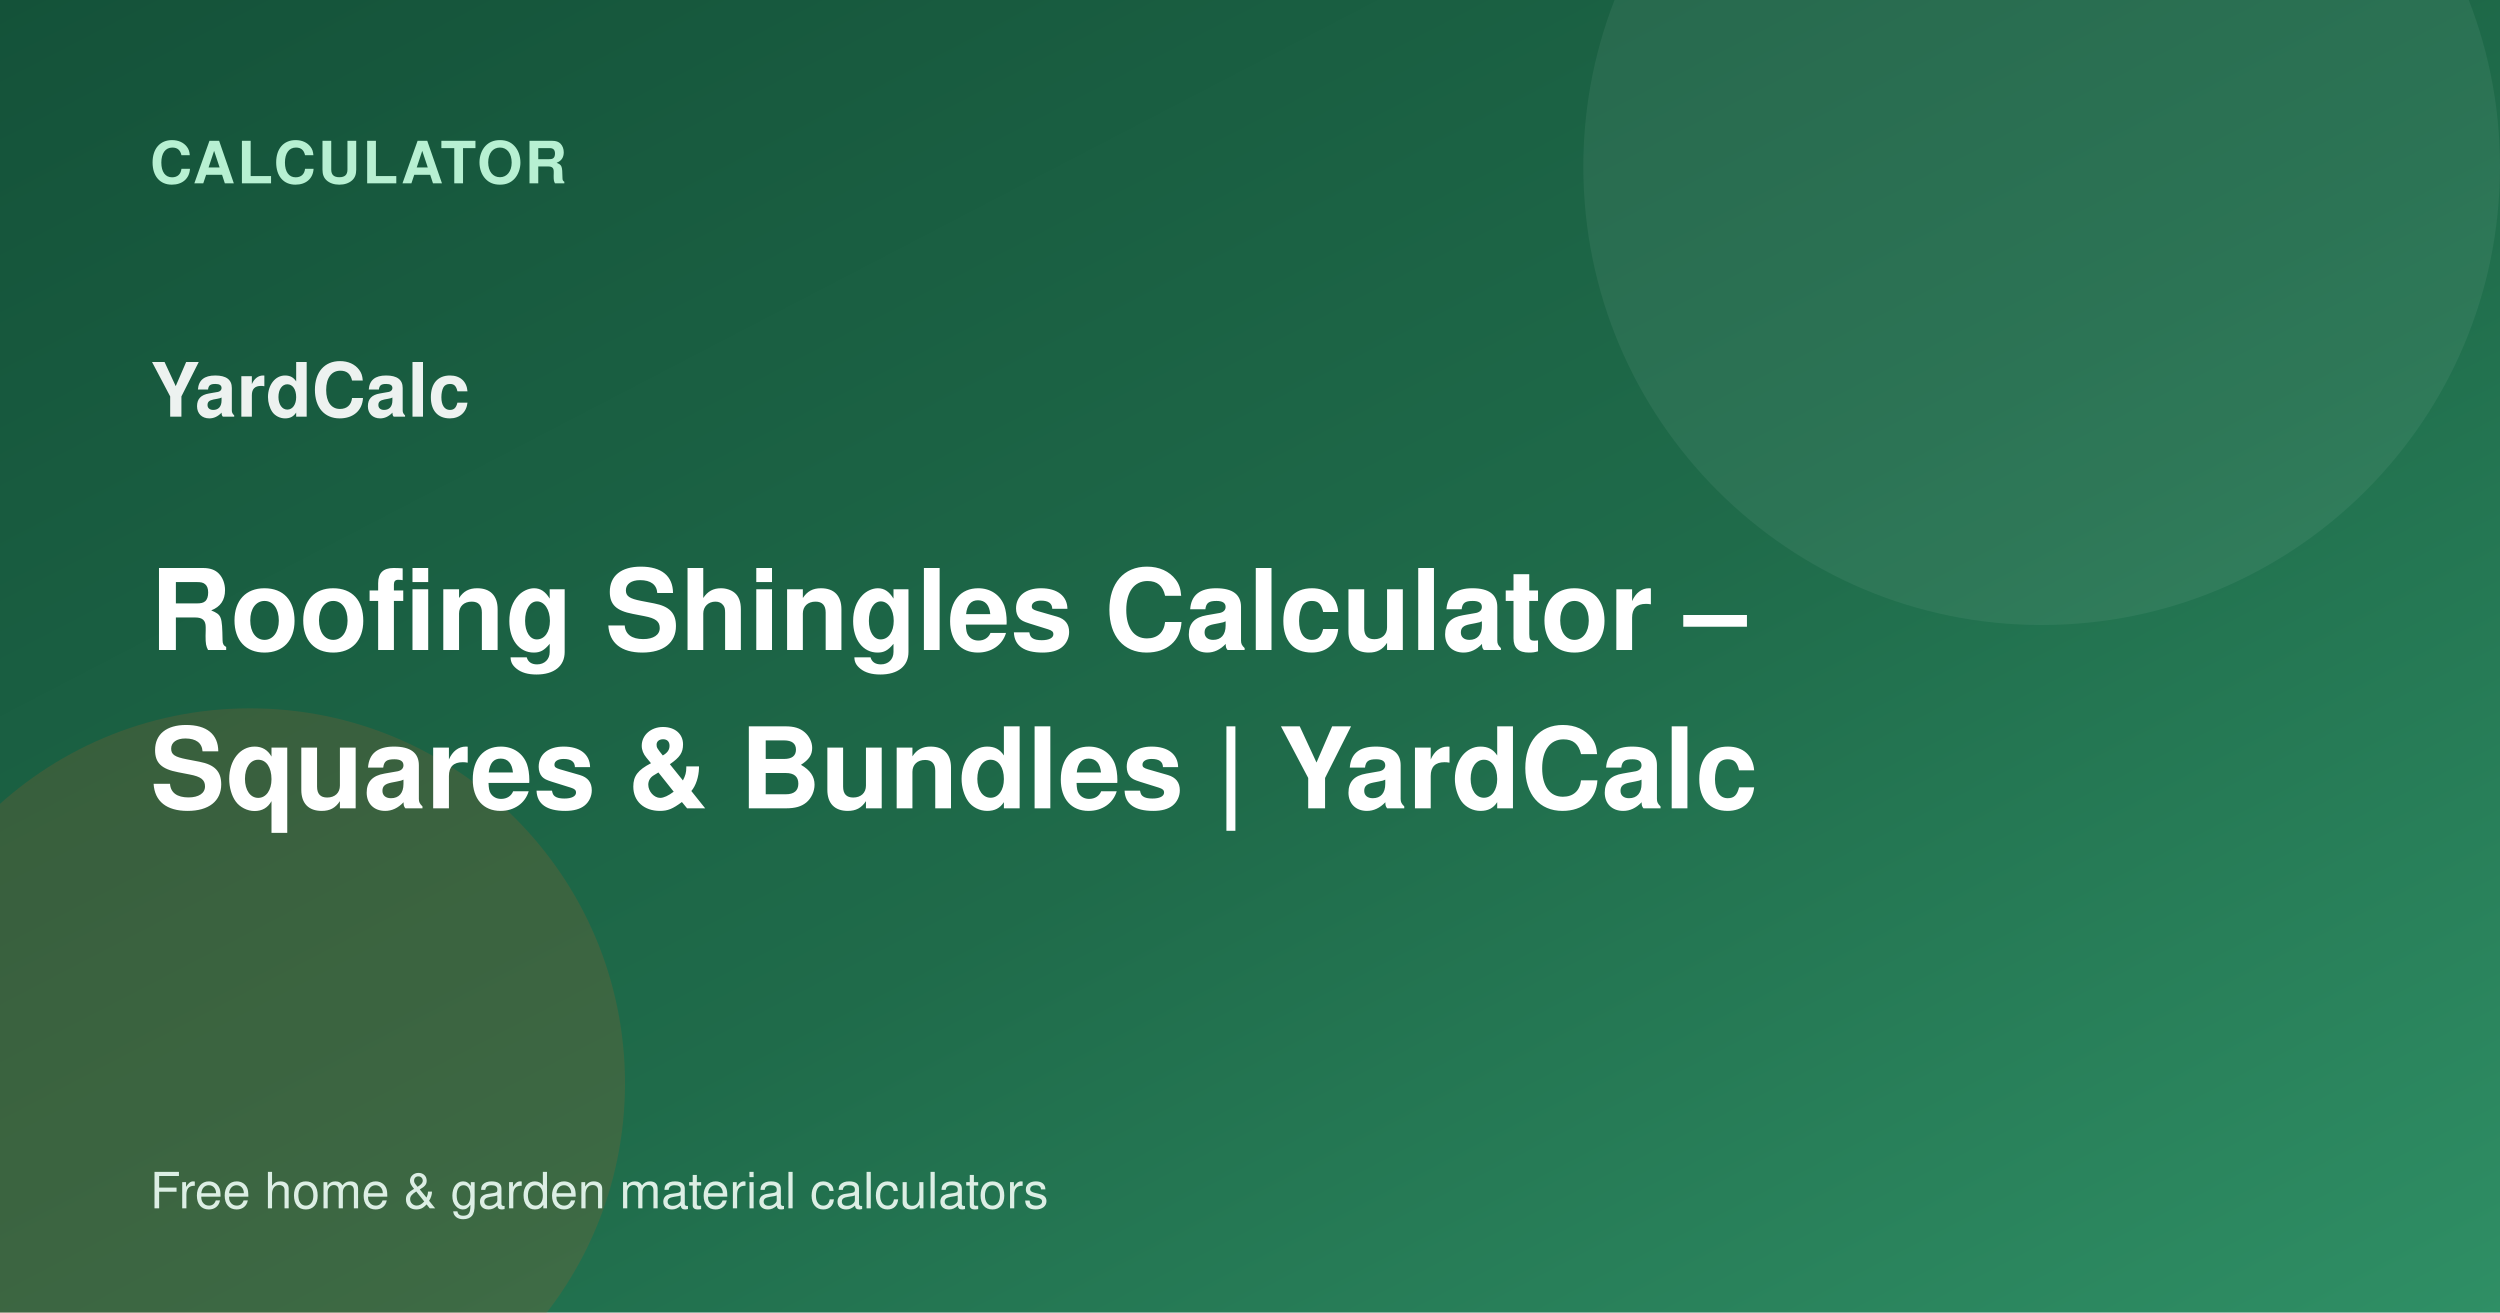
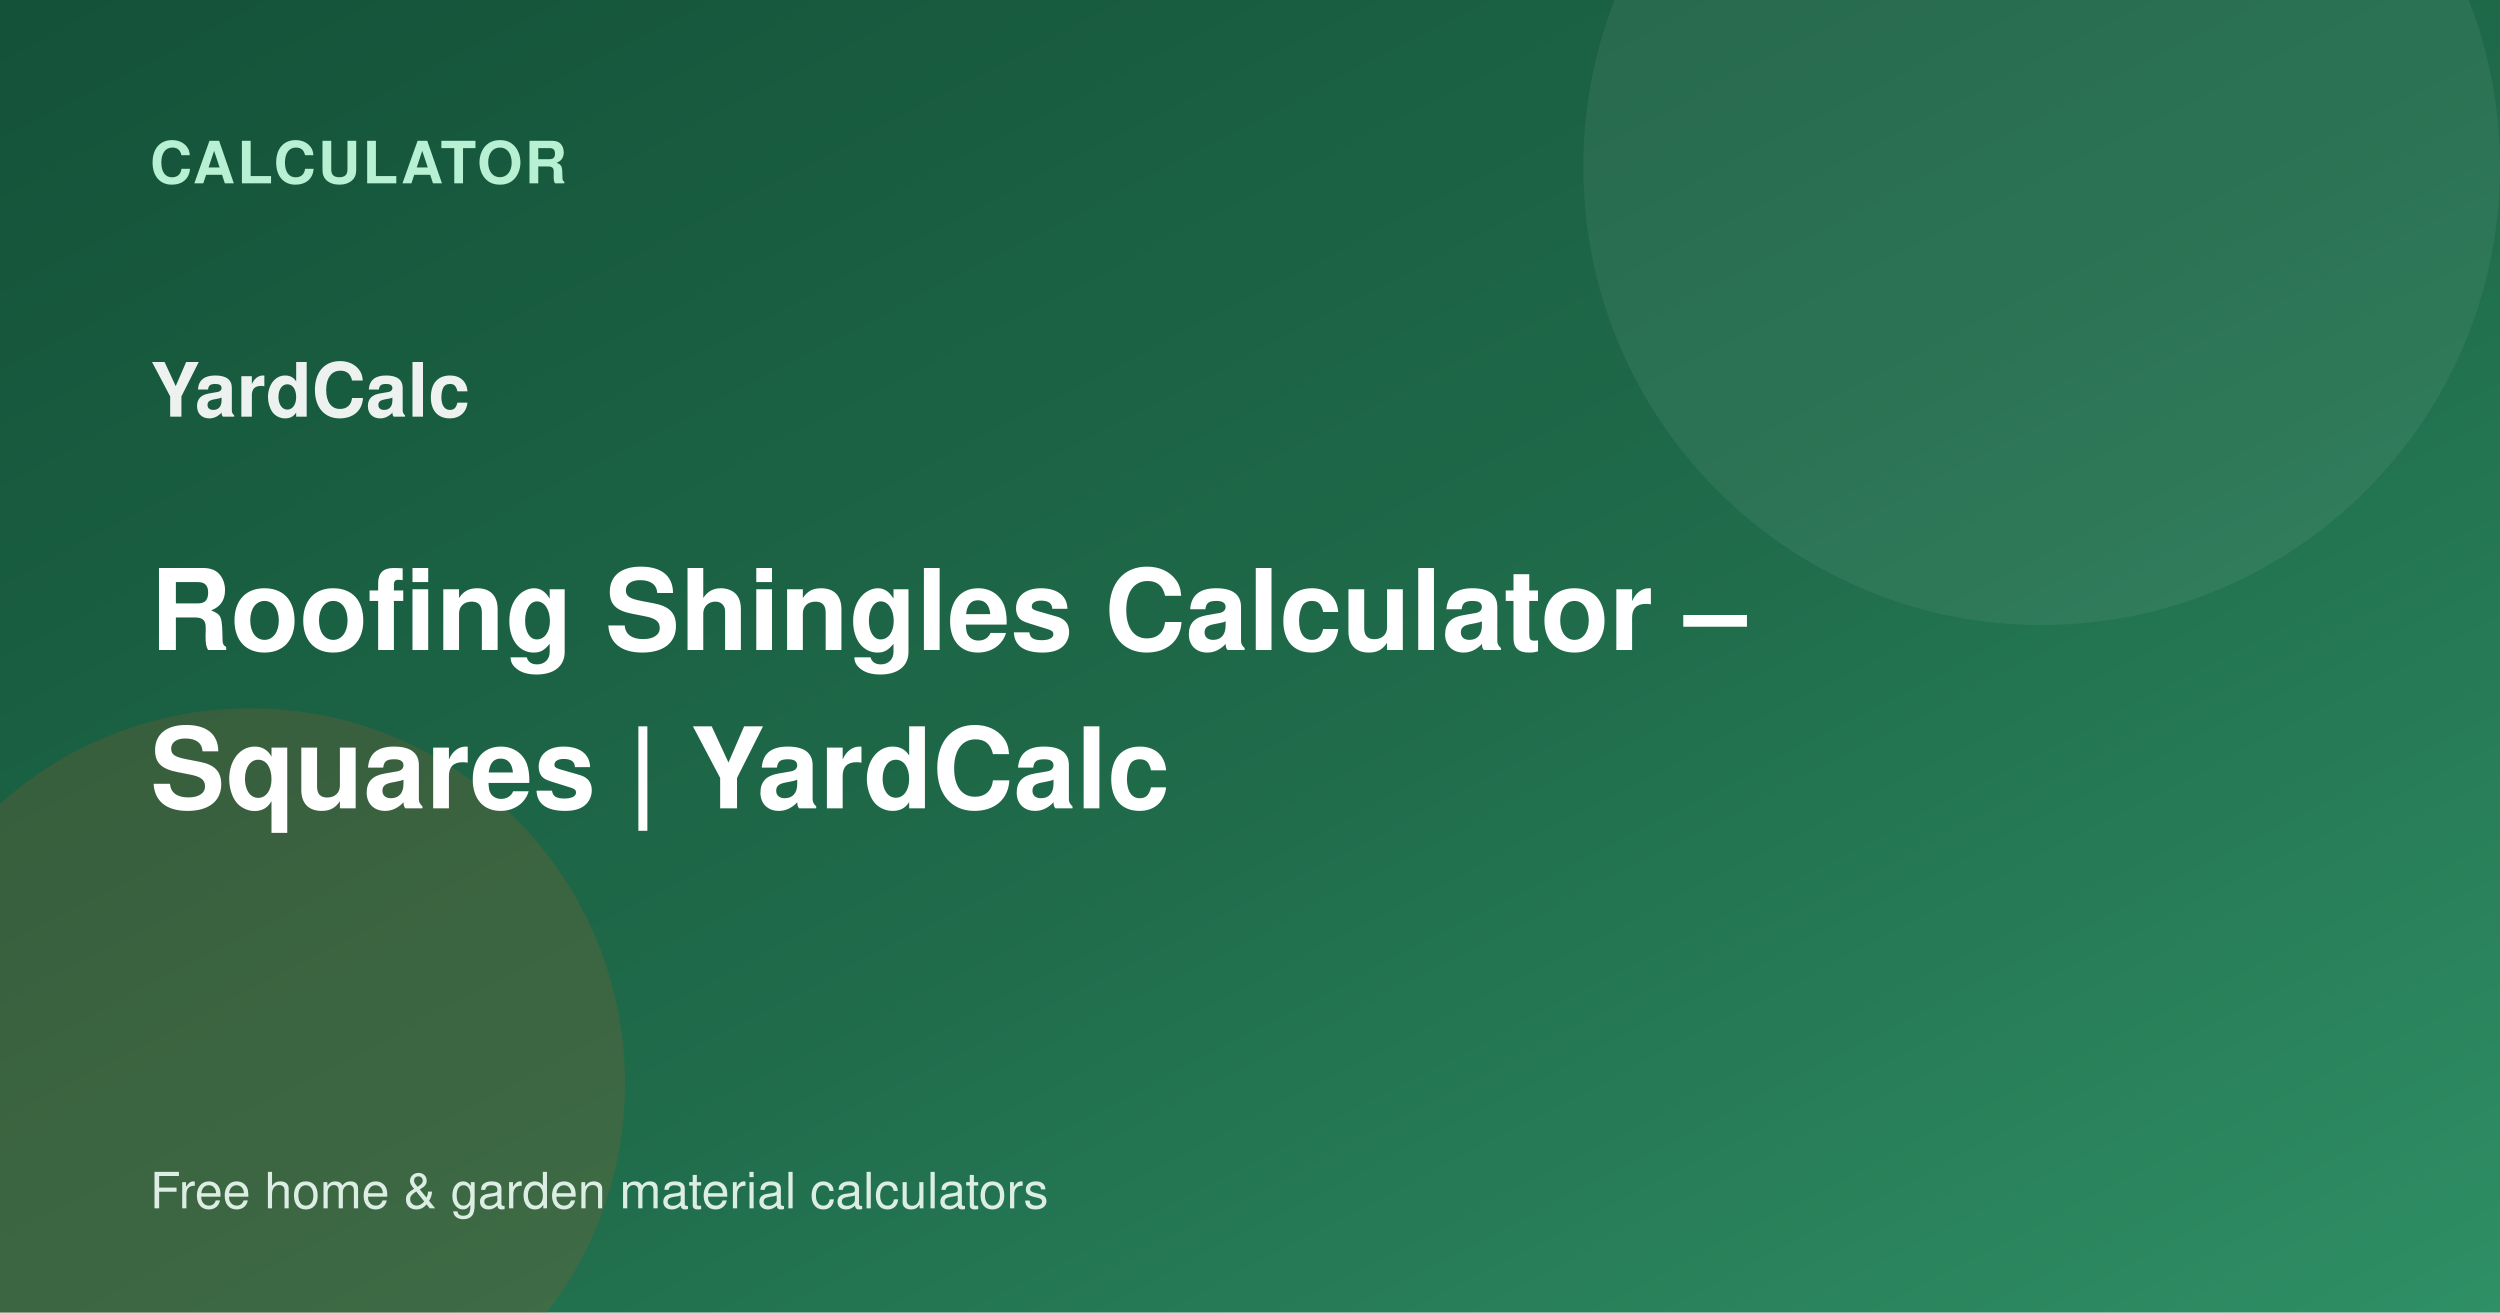
<svg xmlns="http://www.w3.org/2000/svg" width="1200" height="630" viewBox="0 0 1200 630">
  <defs>
    <linearGradient id="bg" x1="0" y1="0" x2="1" y2="1">
      <stop offset="0%" stop-color="#145239" />
      <stop offset="55%" stop-color="#1f6b4a" />
      <stop offset="100%" stop-color="#2f8f65" />
    </linearGradient>
  </defs>
  <rect width="1200" height="630" fill="url(#bg)" />
  <circle cx="980" cy="80" r="220" fill="#ffffff" fill-opacity="0.06" />
  <circle cx="120" cy="520" r="180" fill="#c45c26" fill-opacity="0.18" />
  <text x="72" y="88" font-family="ui-sans-serif, system-ui, Segoe UI, Helvetica, Arial, sans-serif" font-size="28" font-weight="600" fill="#b7f0d2" letter-spacing="0.04em">CALCULATOR</text>
  <text x="72" y="200" font-family="ui-sans-serif, system-ui, Segoe UI, Helvetica, Arial, sans-serif" font-size="36" font-weight="700" fill="#ffffff" fill-opacity="0.92">YardCalc</text>
  <text x="72" y="312" font-family="ui-sans-serif, system-ui, Segoe UI, Helvetica, Arial, sans-serif" font-size="54" font-weight="700" fill="#ffffff">Roofing Shingles Calculator –</text>
-   <text x="72" y="388" font-family="ui-sans-serif, system-ui, Segoe UI, Helvetica, Arial, sans-serif" font-size="54" font-weight="700" fill="#ffffff">Squares &amp; Bundles | YardCalc</text>
+   <text x="72" y="388" font-family="ui-sans-serif, system-ui, Segoe UI, Helvetica, Arial, sans-serif" font-size="54" font-weight="700" fill="#ffffff">Squares | YardCalc</text>
  <text x="72" y="580" font-family="ui-sans-serif, system-ui, Segoe UI, Helvetica, Arial, sans-serif" font-size="24" fill="#dceee4">Free home &amp; garden material calculators</text>
</svg>
